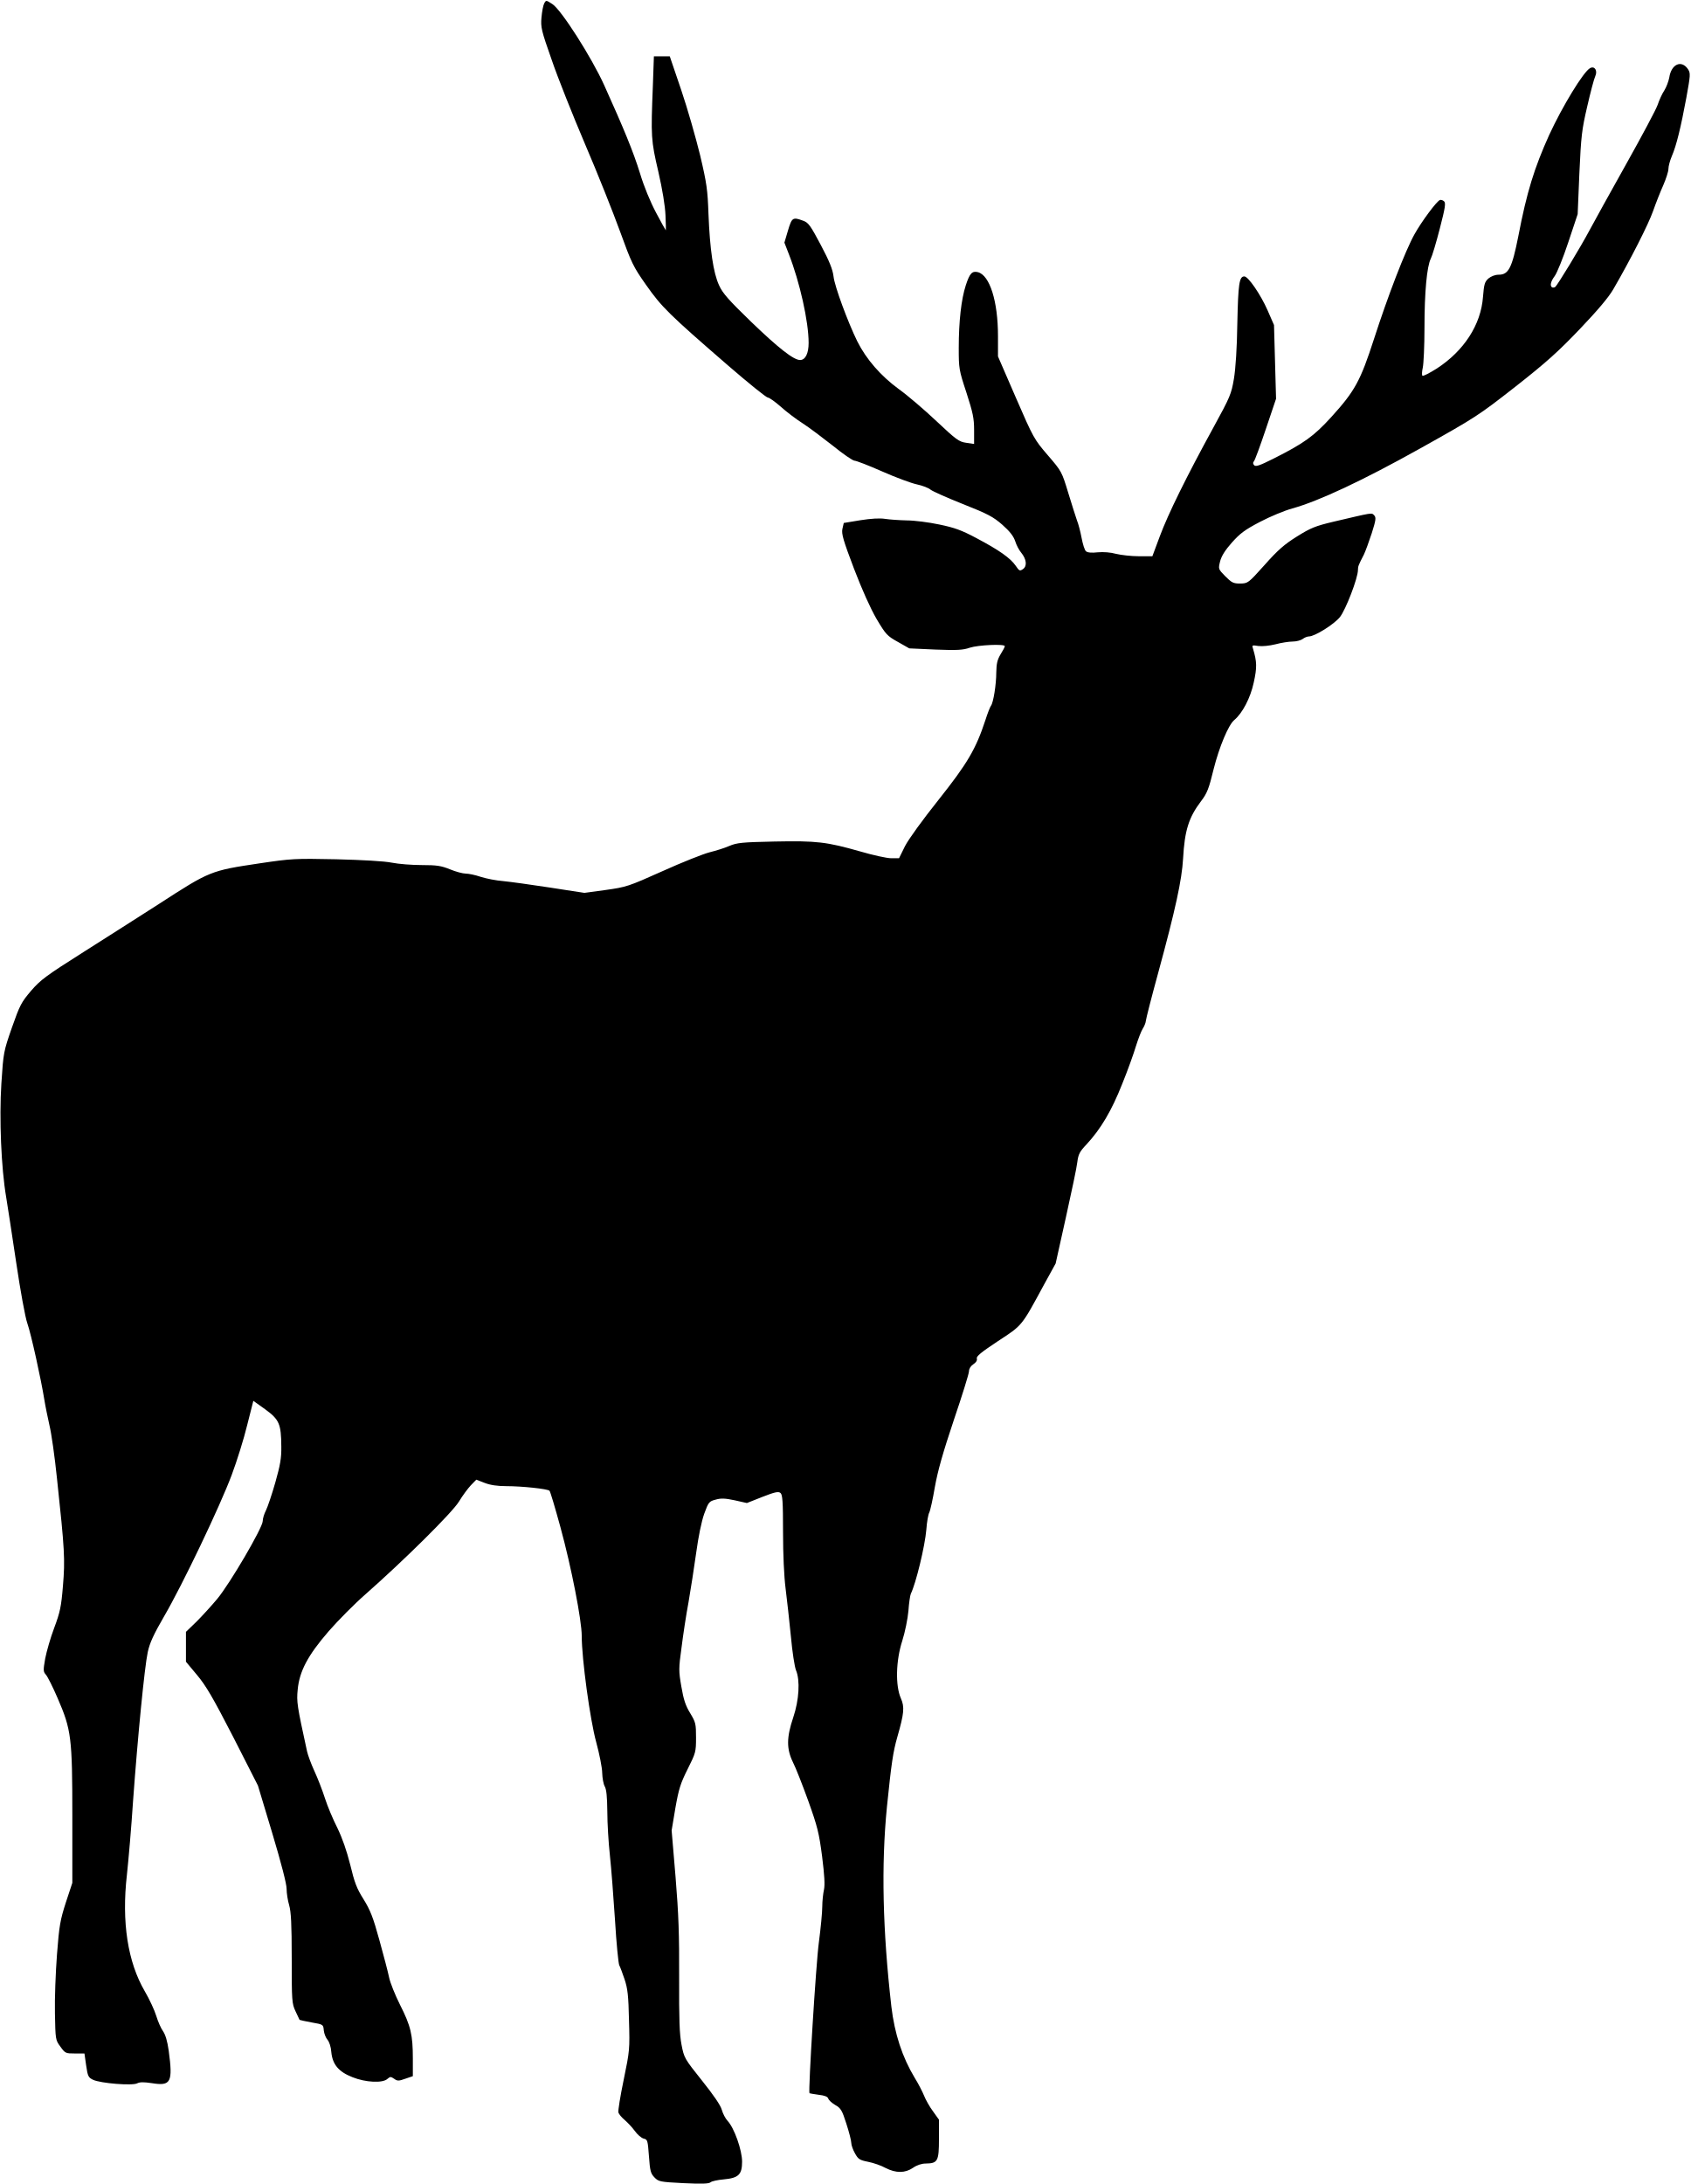
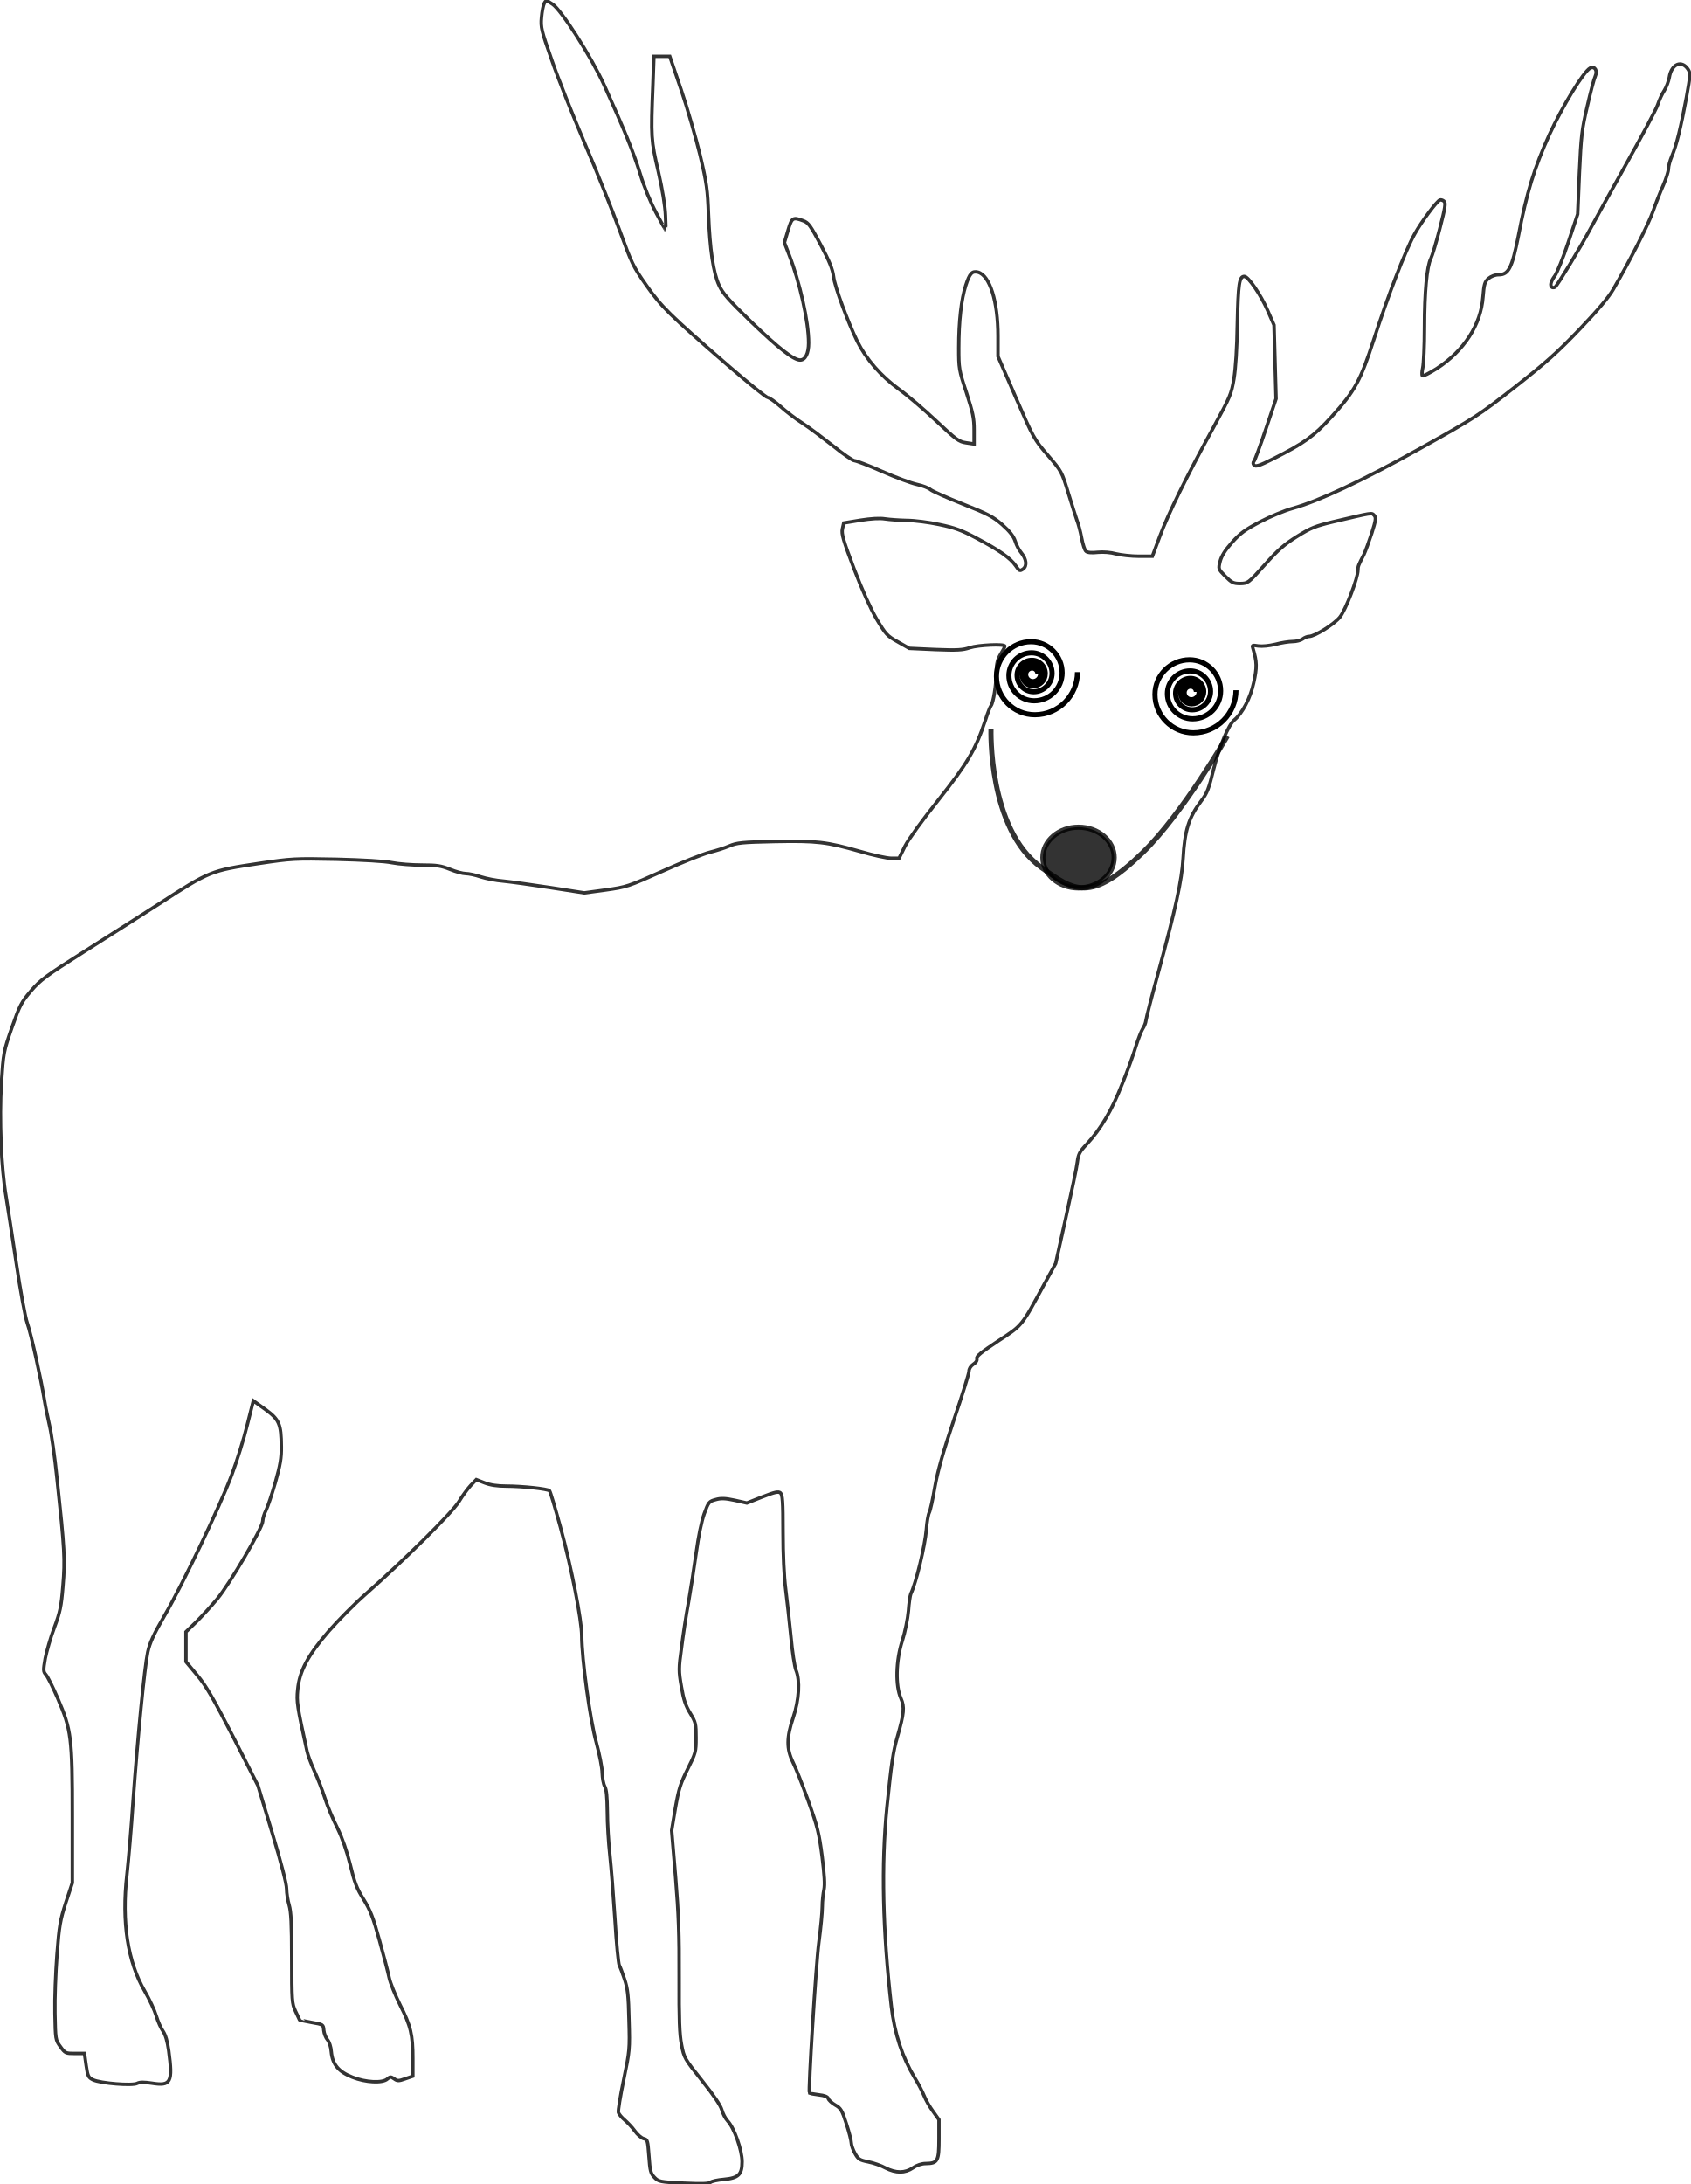
- <svg xmlns="http://www.w3.org/2000/svg" version="1.0" width="991pt" height="1280pt" viewBox="0 0 991 1280" preserveAspectRatio="xMidYMid meet">
-   <g transform="translate(0,1280) scale(0.1,-0.1)" fill="#000000" stroke="none">
-     <path d="M3190 12780 c-6 -11 -13 -48 -16 -83 -5 -57 -1 -75 60 -248 35 -103 124 -326 196 -495 73 -170 164 -399 204 -509 68 -187 77 -207 154 -316 90 -128 132 -170 482 -473 118 -102 222 -186 231 -186 8 0 42 -24 75 -53 32 -29 91 -74 129 -98 39 -25 118 -85 178 -132 59 -48 116 -87 126 -87 10 0 83 -28 162 -63 79 -35 171 -69 204 -76 33 -7 69 -21 80 -31 11 -9 96 -47 189 -84 147 -58 178 -75 231 -121 44 -39 66 -67 76 -97 7 -23 23 -53 35 -67 31 -38 36 -78 11 -96 -19 -13 -22 -12 -43 19 -31 45 -96 91 -228 161 -90 48 -129 62 -220 81 -61 13 -147 24 -191 24 -44 1 -101 5 -127 9 -31 5 -81 2 -145 -8 l-97 -16 -8 -35 c-6 -29 5 -67 68 -233 47 -123 97 -234 132 -294 54 -91 62 -100 125 -135 l67 -38 153 -7 c128 -5 162 -3 202 11 49 16 205 23 205 9 0 -5 -11 -26 -25 -48 -19 -32 -24 -54 -25 -106 0 -70 -17 -177 -31 -195 -5 -6 -20 -44 -33 -85 -56 -170 -105 -253 -274 -466 -94 -118 -176 -231 -197 -272 l-35 -71 -46 0 c-25 0 -107 18 -182 40 -197 56 -254 63 -502 58 -191 -4 -220 -7 -265 -26 -27 -12 -79 -28 -115 -37 -36 -9 -160 -58 -275 -110 -203 -91 -214 -94 -335 -111 l-125 -17 -200 31 c-110 17 -234 34 -275 38 -41 3 -101 15 -132 25 -32 11 -71 19 -88 19 -17 0 -58 11 -92 25 -52 21 -78 25 -165 25 -57 0 -136 6 -176 14 -44 9 -170 16 -326 20 -243 5 -262 4 -450 -24 -287 -43 -290 -44 -591 -239 -107 -69 -306 -195 -441 -281 -218 -138 -252 -163 -307 -227 -57 -67 -66 -84 -112 -215 -49 -141 -50 -145 -62 -329 -13 -204 -1 -495 28 -664 8 -49 35 -223 59 -385 24 -162 53 -322 65 -355 22 -62 81 -330 100 -449 6 -38 20 -105 30 -150 11 -44 31 -184 44 -311 45 -419 48 -475 35 -629 -10 -123 -17 -155 -51 -246 -22 -58 -45 -139 -53 -180 -12 -69 -12 -77 4 -95 10 -11 41 -73 69 -138 80 -185 86 -229 86 -692 l0 -390 -38 -115 c-33 -103 -39 -135 -52 -305 -8 -104 -14 -260 -12 -345 3 -153 3 -156 32 -195 28 -39 31 -40 85 -40 l56 0 10 -70 c9 -63 13 -71 40 -84 43 -21 232 -36 259 -21 16 8 39 8 86 1 112 -18 124 4 99 190 -8 57 -19 93 -33 114 -12 16 -30 57 -40 90 -10 33 -40 98 -67 144 -100 171 -137 405 -105 684 9 83 26 278 36 432 27 373 67 783 86 872 12 55 34 103 96 210 109 187 327 644 396 828 31 83 72 214 91 293 l36 142 70 -50 c82 -60 93 -85 94 -218 1 -67 -6 -107 -35 -210 -20 -70 -45 -144 -55 -164 -11 -21 -19 -49 -19 -63 0 -38 -192 -366 -266 -455 -34 -41 -90 -102 -123 -135 l-61 -59 0 -88 0 -87 65 -78 c53 -63 94 -134 212 -363 l145 -285 84 -279 c53 -177 84 -297 84 -326 0 -26 7 -69 15 -96 11 -38 15 -108 15 -311 0 -250 1 -265 22 -310 13 -27 23 -49 24 -51 0 -1 32 -8 70 -15 69 -12 69 -12 72 -47 2 -19 12 -44 22 -55 10 -12 20 -41 22 -71 7 -73 42 -116 124 -148 77 -31 177 -36 205 -10 16 14 20 14 39 1 19 -14 27 -14 66 0 l44 15 0 103 c0 139 -12 191 -75 315 -29 58 -58 130 -64 160 -6 30 -32 129 -57 219 -37 135 -54 177 -93 240 -40 63 -53 98 -78 202 -21 83 -46 155 -75 215 -25 49 -58 127 -73 174 -15 47 -43 119 -62 160 -19 41 -38 93 -43 115 -59 270 -62 291 -55 362 10 108 59 201 182 343 55 63 151 160 214 215 228 201 508 478 549 544 21 35 53 78 70 96 l32 33 49 -19 c33 -13 75 -19 127 -19 92 0 242 -16 253 -27 5 -5 33 -100 64 -213 64 -234 125 -546 125 -638 0 -134 49 -493 85 -623 19 -70 35 -151 35 -180 1 -30 7 -65 15 -79 10 -18 14 -60 15 -148 0 -68 7 -182 15 -255 8 -73 21 -243 30 -380 8 -136 20 -255 25 -265 5 -9 19 -46 31 -82 18 -54 23 -95 26 -240 5 -171 4 -179 -31 -349 -20 -96 -34 -182 -31 -192 3 -10 20 -30 37 -44 17 -15 44 -43 59 -64 15 -21 38 -41 52 -45 23 -5 24 -11 31 -103 6 -86 10 -101 32 -124 24 -25 31 -27 170 -34 106 -5 149 -4 159 5 8 7 43 14 77 17 87 8 108 28 108 104 0 67 -46 198 -85 239 -13 14 -28 43 -34 65 -7 26 -48 86 -116 171 -103 129 -105 133 -120 210 -12 62 -15 146 -14 394 1 252 -3 370 -21 589 l-23 273 22 132 c20 113 30 144 72 228 47 94 49 100 49 184 0 81 -2 90 -34 143 -27 44 -39 79 -52 156 -16 92 -16 106 1 229 9 72 27 192 41 266 13 74 33 205 45 290 13 95 31 183 47 228 25 69 29 73 67 83 31 9 56 8 112 -4 l71 -16 91 36 c74 29 94 33 106 23 12 -10 15 -49 15 -229 0 -133 6 -261 15 -331 8 -63 22 -189 31 -280 8 -90 22 -180 30 -199 25 -59 18 -175 -16 -276 -40 -118 -40 -185 -2 -263 16 -31 56 -133 90 -227 54 -151 63 -187 81 -325 14 -112 17 -166 11 -195 -5 -22 -10 -67 -10 -99 0 -33 -9 -127 -20 -210 -17 -125 -63 -874 -55 -884 1 -1 25 -5 53 -9 36 -4 53 -11 57 -22 3 -10 21 -26 41 -38 32 -18 40 -30 65 -109 16 -49 29 -100 29 -113 0 -13 10 -41 22 -62 19 -34 27 -39 77 -49 31 -6 77 -22 102 -36 61 -31 114 -31 161 1 23 16 51 25 75 25 70 1 77 14 77 144 l0 113 -35 49 c-20 27 -43 68 -52 91 -9 22 -33 70 -55 105 -73 121 -118 258 -137 418 -51 447 -60 827 -26 1170 26 255 36 323 61 410 40 140 43 175 21 226 -33 74 -30 220 8 338 16 50 32 129 36 175 3 46 10 91 14 100 30 61 83 280 91 376 3 44 11 89 17 100 6 11 21 79 33 150 17 95 47 201 111 392 49 144 89 273 89 286 0 15 10 31 25 41 17 11 24 23 21 34 -4 13 26 37 124 102 145 95 136 84 272 335 l66 120 60 270 c33 149 64 294 67 324 6 47 14 62 55 105 83 90 146 196 208 353 33 81 69 182 81 223 13 41 30 86 39 100 9 14 18 35 19 48 1 12 33 138 72 280 102 374 139 546 146 670 9 164 33 241 105 336 36 47 46 73 74 188 33 131 87 260 121 288 48 40 95 130 114 219 20 90 19 122 -4 199 -7 21 -6 22 31 16 24 -3 64 1 101 10 33 9 79 16 100 16 22 0 48 7 59 15 10 8 27 15 37 15 34 0 147 71 181 113 34 42 106 229 106 276 0 22 3 29 35 91 9 19 30 76 46 125 25 79 26 92 14 105 -16 16 -5 17 -240 -38 -105 -25 -132 -36 -212 -86 -74 -46 -113 -80 -190 -167 -97 -108 -98 -108 -143 -109 -41 0 -50 5 -88 43 -41 42 -41 42 -30 87 8 31 29 65 69 110 48 54 76 75 166 122 59 31 144 66 188 78 155 43 410 162 752 353 322 180 339 191 555 360 181 142 252 206 379 339 104 109 169 186 196 233 101 174 206 381 233 458 16 46 43 114 60 152 16 37 30 80 30 95 0 16 9 49 20 75 27 62 53 170 85 342 24 133 25 144 10 167 -38 57 -98 31 -110 -48 -4 -22 -17 -57 -29 -76 -13 -19 -30 -57 -39 -84 -9 -27 -93 -184 -186 -350 -92 -165 -188 -337 -211 -381 -57 -107 -191 -328 -204 -337 -5 -4 -14 -4 -18 -2 -14 9 -8 35 16 67 13 18 49 106 79 197 l55 165 10 240 c10 217 14 254 46 391 19 83 40 163 47 177 15 33 -3 62 -30 48 -39 -21 -162 -223 -240 -392 -87 -193 -131 -333 -181 -594 -37 -186 -57 -225 -115 -225 -21 0 -44 -9 -60 -22 -22 -20 -26 -33 -32 -108 -12 -163 -111 -316 -271 -420 -43 -27 -80 -46 -84 -42 -4 4 -3 25 2 47 5 22 10 127 10 234 0 209 14 359 37 405 8 15 32 95 53 177 32 124 36 150 24 160 -7 6 -18 9 -23 7 -19 -6 -109 -128 -149 -200 -55 -98 -157 -364 -238 -615 -79 -244 -111 -304 -250 -457 -103 -113 -160 -154 -341 -245 -80 -40 -103 -48 -112 -37 -7 8 -7 16 -1 22 6 6 37 91 70 189 l60 178 -6 216 -6 216 -38 87 c-40 91 -113 198 -136 198 -30 0 -36 -44 -41 -274 -2 -145 -10 -266 -20 -326 -15 -89 -22 -106 -120 -285 -159 -290 -266 -508 -314 -637 l-44 -118 -80 0 c-44 0 -104 7 -133 14 -32 9 -74 12 -107 9 -35 -4 -60 -2 -69 6 -8 6 -19 42 -26 79 -7 37 -19 83 -27 102 -7 20 -30 92 -51 161 -38 125 -39 127 -120 221 -80 93 -85 102 -187 337 l-105 242 0 119 c0 204 -48 357 -118 375 -34 8 -48 -7 -71 -78 -26 -80 -41 -210 -41 -366 0 -120 1 -129 45 -262 38 -118 45 -150 45 -220 l0 -81 -47 7 c-42 6 -58 18 -174 127 -70 66 -169 151 -221 188 -105 77 -190 174 -243 280 -54 110 -133 322 -139 380 -5 41 -24 89 -75 185 -60 113 -72 130 -102 141 -62 23 -67 20 -90 -57 l-21 -71 26 -67 c64 -164 116 -395 116 -521 0 -61 -19 -100 -50 -100 -38 0 -127 70 -287 224 -132 128 -167 167 -188 214 -34 73 -54 212 -62 417 -5 142 -10 180 -49 345 -25 102 -74 274 -111 383 l-67 197 -46 0 -47 0 -6 -172 c-12 -300 -11 -320 32 -504 24 -105 40 -202 42 -257 2 -48 3 -87 2 -87 -1 0 -27 46 -57 103 -34 64 -71 153 -95 233 -39 126 -94 259 -209 514 -74 164 -253 444 -304 476 -37 24 -37 24 -48 4z" />
+ <svg xmlns="http://www.w3.org/2000/svg" version="1.1" id="Слой_1" x="0px" y="0px" viewBox="0 0 991 1280" style="enable-background:new 0 0 991 1280;" xml:space="preserve">
+   <style type="text/css">
+ 	.st0{fill-opacity:0;stroke:#000000;stroke-width:20;stroke-opacity:0.8;}
+ 	.st1{fill-opacity:0.8;stroke:#000000;stroke-width:3;stroke-miterlimit:10;stroke-opacity:0.8;}
+ 	.st2{fill:none;stroke:#000000;stroke-width:3;stroke-miterlimit:10;stroke-opacity:0.8;}
+ 	.st3{fill:none;}
+ 	.st4{fill:none;stroke:#000000;stroke-width:3;}
+ 
+ 
+ </style>
+   <g transform="translate(0,1280) scale(0.1,-0.1)">
+     <path class="st0" d="M3190,12780c-6-11-13-48-16-83c-5-57-1-75,60-248c35-103,124-326,196-495c73-170,164-399,204-509   c68-187,77-207,154-316c90-128,132-170,482-473c118-102,222-186,231-186c8,0,42-24,75-53c32-29,91-74,129-98c39-25,118-85,178-132   c59-48,116-87,126-87s83-28,162-63s171-69,204-76s69-21,80-31c11-9,96-47,189-84c147-58,178-75,231-121c44-39,66-67,76-97   c7-23,23-53,35-67c31-38,36-78,11-96c-19-13-22-12-43,19c-31,45-96,91-228,161c-90,48-129,62-220,81c-61,13-147,24-191,24   c-44,1-101,5-127,9c-31,5-81,2-145-8l-97-16l-8-35c-6-29,5-67,68-233c47-123,97-234,132-294c54-91,62-100,125-135l67-38l153-7   c128-5,162-3,202,11c49,16,205,23,205,9c0-5-11-26-25-48c-19-32-24-54-25-106c0-70-17-177-31-195c-5-6-20-44-33-85   c-56-170-105-253-274-466c-94-118-176-231-197-272l-35-71h-46c-25,0-107,18-182,40c-197,56-254,63-502,58c-191-4-220-7-265-26   c-27-12-79-28-115-37s-160-58-275-110c-203-91-214-94-335-111l-125-17l-200,31c-110,17-234,34-275,38c-41,3-101,15-132,25   c-32,11-71,19-88,19s-58,11-92,25c-52,21-78,25-165,25c-57,0-136,6-176,14c-44,9-170,16-326,20c-243,5-262,4-450-24   c-287-43-290-44-591-239c-107-69-306-195-441-281c-218-138-252-163-307-227c-57-67-66-84-112-215c-49-141-50-145-62-329   c-13-204-1-495,28-664c8-49,35-223,59-385s53-322,65-355c22-62,81-330,100-449c6-38,20-105,30-150c11-44,31-184,44-311   c45-419,48-475,35-629c-10-123-17-155-51-246c-22-58-45-139-53-180c-12-69-12-77,4-95c10-11,41-73,69-138c80-185,86-229,86-692   v-390l-38-115c-33-103-39-135-52-305c-8-104-14-260-12-345c3-153,3-156,32-195c28-39,31-40,85-40h56l10-70c9-63,13-71,40-84   c43-21,232-36,259-21c16,8,39,8,86,1c112-18,124,4,99,190c-8,57-19,93-33,114c-12,16-30,57-40,90s-40,98-67,144   c-100,171-137,405-105,684c9,83,26,278,36,432c27,373,67,783,86,872c12,55,34,103,96,210c109,187,327,644,396,828   c31,83,72,214,91,293l36,142l70-50c82-60,93-85,94-218c1-67-6-107-35-210c-20-70-45-144-55-164c-11-21-19-49-19-63   c0-38-192-366-266-455c-34-41-90-102-123-135l-61-59v-88v-87l65-78c53-63,94-134,212-363l145-285l84-279c53-177,84-297,84-326   c0-26,7-69,15-96c11-38,15-108,15-311c0-250,1-265,22-310c13-27,23-49,24-51c0-1,32-8,70-15c69-12,69-12,72-47c2-19,12-44,22-55   c10-12,20-41,22-71c7-73,42-116,124-148c77-31,177-36,205-10c16,14,20,14,39,1c19-14,27-14,66,0l44,15v103c0,139-12,191-75,315   c-29,58-58,130-64,160s-32,129-57,219c-37,135-54,177-93,240c-40,63-53,98-78,202c-21,83-46,155-75,215c-25,49-58,127-73,174   s-43,119-62,160s-38,93-43,115c-59,270-62,291-55,362c10,108,59,201,182,343c55,63,151,160,214,215c228,201,508,478,549,544   c21,35,53,78,70,96l32,33l49-19c33-13,75-19,127-19c92,0,242-16,253-27c5-5,33-100,64-213c64-234,125-546,125-638   c0-134,49-493,85-623c19-70,35-151,35-180c1-30,7-65,15-79c10-18,14-60,15-148c0-68,7-182,15-255s21-243,30-380   c8-136,20-255,25-265c5-9,19-46,31-82c18-54,23-95,26-240c5-171,4-179-31-349c-20-96-34-182-31-192s20-30,37-44c17-15,44-43,59-64   s38-41,52-45c23-5,24-11,31-103c6-86,10-101,32-124c24-25,31-27,170-34c106-5,149-4,159,5c8,7,43,14,77,17c87,8,108,28,108,104   c0,67-46,198-85,239c-13,14-28,43-34,65c-7,26-48,86-116,171c-103,129-105,133-120,210c-12,62-15,146-14,394c1,252-3,370-21,589   l-23,273l22,132c20,113,30,144,72,228c47,94,49,100,49,184c0,81-2,90-34,143c-27,44-39,79-52,156c-16,92-16,106,1,229   c9,72,27,192,41,266c13,74,33,205,45,290c13,95,31,183,47,228c25,69,29,73,67,83c31,9,56,8,112-4l71-16l91,36c74,29,94,33,106,23   s15-49,15-229c0-133,6-261,15-331c8-63,22-189,31-280c8-90,22-180,30-199c25-59,18-175-16-276c-40-118-40-185-2-263   c16-31,56-133,90-227c54-151,63-187,81-325c14-112,17-166,11-195c-5-22-10-67-10-99c0-33-9-127-20-210c-17-125-63-874-55-884   c1-1,25-5,53-9c36-4,53-11,57-22c3-10,21-26,41-38c32-18,40-30,65-109c16-49,29-100,29-113s10-41,22-62c19-34,27-39,77-49   c31-6,77-22,102-36c61-31,114-31,161,1c23,16,51,25,75,25c70,1,77,14,77,144v113l-35,49c-20,27-43,68-52,91c-9,22-33,70-55,105   c-73,121-118,258-137,418c-51,447-60,827-26,1170c26,255,36,323,61,410c40,140,43,175,21,226c-33,74-30,220,8,338   c16,50,32,129,36,175c3,46,10,91,14,100c30,61,83,280,91,376c3,44,11,89,17,100s21,79,33,150c17,95,47,201,111,392   c49,144,89,273,89,286c0,15,10,31,25,41c17,11,24,23,21,34c-4,13,26,37,124,102c145,95,136,84,272,335l66,120l60,270   c33,149,64,294,67,324c6,47,14,62,55,105c83,90,146,196,208,353c33,81,69,182,81,223c13,41,30,86,39,100s18,35,19,48   c1,12,33,138,72,280c102,374,139,546,146,670c9,164,33,241,105,336c36,47,46,73,74,188c33,131,87,260,121,288c48,40,95,130,114,219   c20,90,19,122-4,199c-7,21-6,22,31,16c24-3,64,1,101,10c33,9,79,16,100,16c22,0,48,7,59,15c10,8,27,15,37,15c34,0,147,71,181,113   s106,229,106,276c0,22,3,29,35,91c9,19,30,76,46,125c25,79,26,92,14,105c-16,16-5,17-240-38c-105-25-132-36-212-86   c-74-46-113-80-190-167c-97-108-98-108-143-109c-41,0-50,5-88,43c-41,42-41,42-30,87c8,31,29,65,69,110c48,54,76,75,166,122   c59,31,144,66,188,78c155,43,410,162,752,353c322,180,339,191,555,360c181,142,252,206,379,339c104,109,169,186,196,233   c101,174,206,381,233,458c16,46,43,114,60,152c16,37,30,80,30,95c0,16,9,49,20,75c27,62,53,170,85,342c24,133,25,144,10,167   c-38,57-98,31-110-48c-4-22-17-57-29-76c-13-19-30-57-39-84s-93-184-186-350c-92-165-188-337-211-381c-57-107-191-328-204-337   c-5-4-14-4-18-2c-14,9-8,35,16,67c13,18,49,106,79,197l55,165l10,240c10,217,14,254,46,391c19,83,40,163,47,177c15,33-3,62-30,48   c-39-21-162-223-240-392c-87-193-131-333-181-594c-37-186-57-225-115-225c-21,0-44-9-60-22c-22-20-26-33-32-108   c-12-163-111-316-271-420c-43-27-80-46-84-42s-3,25,2,47s10,127,10,234c0,209,14,359,37,405c8,15,32,95,53,177   c32,124,36,150,24,160c-7,6-18,9-23,7c-19-6-109-128-149-200c-55-98-157-364-238-615c-79-244-111-304-250-457   c-103-113-160-154-341-245c-80-40-103-48-112-37c-7,8-7,16-1,22s37,91,70,189l60,178l-6,216l-6,216l-38,87c-40,91-113,198-136,198   c-30,0-36-44-41-274c-2-145-10-266-20-326c-15-89-22-106-120-285c-159-290-266-508-314-637l-44-118h-80c-44,0-104,7-133,14   c-32,9-74,12-107,9c-35-4-60-2-69,6c-8,6-19,42-26,79s-19,83-27,102c-7,20-30,92-51,161c-38,125-39,127-120,221   c-80,93-85,102-187,337l-105,242v119c0,204-48,357-118,375c-34,8-48-7-71-78c-26-80-41-210-41-366c0-120,1-129,45-262   c38-118,45-150,45-220v-81l-47,7c-42,6-58,18-174,127c-70,66-169,151-221,188c-105,77-190,174-243,280c-54,110-133,322-139,380   c-5,41-24,89-75,185c-60,113-72,130-102,141c-62,23-67,20-90-57l-21-71l26-67c64-164,116-395,116-521c0-61-19-100-50-100   c-38,0-127,70-287,224c-132,128-167,167-188,214c-34,73-54,212-62,417c-5,142-10,180-49,345c-25,102-74,274-111,383l-67,197h-46   h-47l-6-172c-12-300-11-320,32-504c24-105,40-202,42-257c2-48,3-87,2-87s-27,46-57,103c-34,64-71,153-95,233   c-39,126-94,259-209,514c-74,164-253,444-304,476C3201,12800,3201,12800,3190,12780z" />
  </g>
+   <ellipse class="st1" cx="632.2" cy="502.6" rx="20.9" ry="17.8" />
+   <path class="st2" d="M580.9,427.3c0,0-1.9,58.6,29.5,81.1c19.1,13.7,28.8,21.2,59.7-9c23.5-23,49.3-68,49.3-68" />
+   <circle class="st3" cx="607.2" cy="393.9" r="14" />
+   <circle class="st3" cx="700" cy="404.6" r="14" />
+   <path class="st4" d="M631.6,393.9c0,13.8-11.2,25-25,25c-12.4,0-22.5-10.1-22.5-22.5c0-11.2,9.1-20.3,20.3-20.3  c10.1,0,18.2,8.2,18.2,18.2c0,9.1-7.3,16.4-16.4,16.4c-8.2,0-14.8-6.6-14.8-14.8c0-7.3,5.9-13.3,13.3-13.3c6.6,0,12,5.4,12,12  c0,5.9-4.8,10.8-10.8,10.8c-5.3,0-9.7-4.3-9.7-9.7c0-4.8,3.9-8.7,8.7-8.7c4.3,0,7.8,3.5,7.8,7.8c0,3.9-3.2,7.1-7.1,7.1  c-3.5,0-6.4-2.8-6.4-6.4c0-3.2,2.6-5.7,5.7-5.7c2.8,0,5.1,2.3,5.1,5.1c0,2.6-2.1,4.6-4.6,4.6c-2.3,0-4.2-1.9-4.2-4.2  c0-2.1,1.7-3.8,3.8-3.8c1.9,0,3.4,1.5,3.4,3.4" />
+   <path class="st4" d="M724.5,404.5c0,13.8-11.2,25-25,25c-12.4,0-22.5-10.1-22.5-22.5c0-11.2,9.1-20.3,20.3-20.3  c10.1,0,18.2,8.2,18.2,18.2c0,9.1-7.3,16.4-16.4,16.4c-8.2,0-14.8-6.6-14.8-14.8c0-7.3,5.9-13.3,13.3-13.3c6.6,0,12,5.4,12,12  c0,5.9-4.8,10.8-10.8,10.8c-5.3,0-9.7-4.3-9.7-9.7c0-4.8,3.9-8.7,8.7-8.7c4.3,0,7.8,3.5,7.8,7.8c0,3.9-3.2,7.1-7.1,7.1  c-3.5,0-6.4-2.8-6.4-6.4c0-3.2,2.6-5.7,5.7-5.7c2.8,0,5.1,2.3,5.1,5.1c0,2.6-2.1,4.6-4.6,4.6c-2.3,0-4.2-1.9-4.2-4.2  c0-2.1,1.7-3.8,3.8-3.8c1.9,0,3.4,1.5,3.4,3.4" />
</svg>
